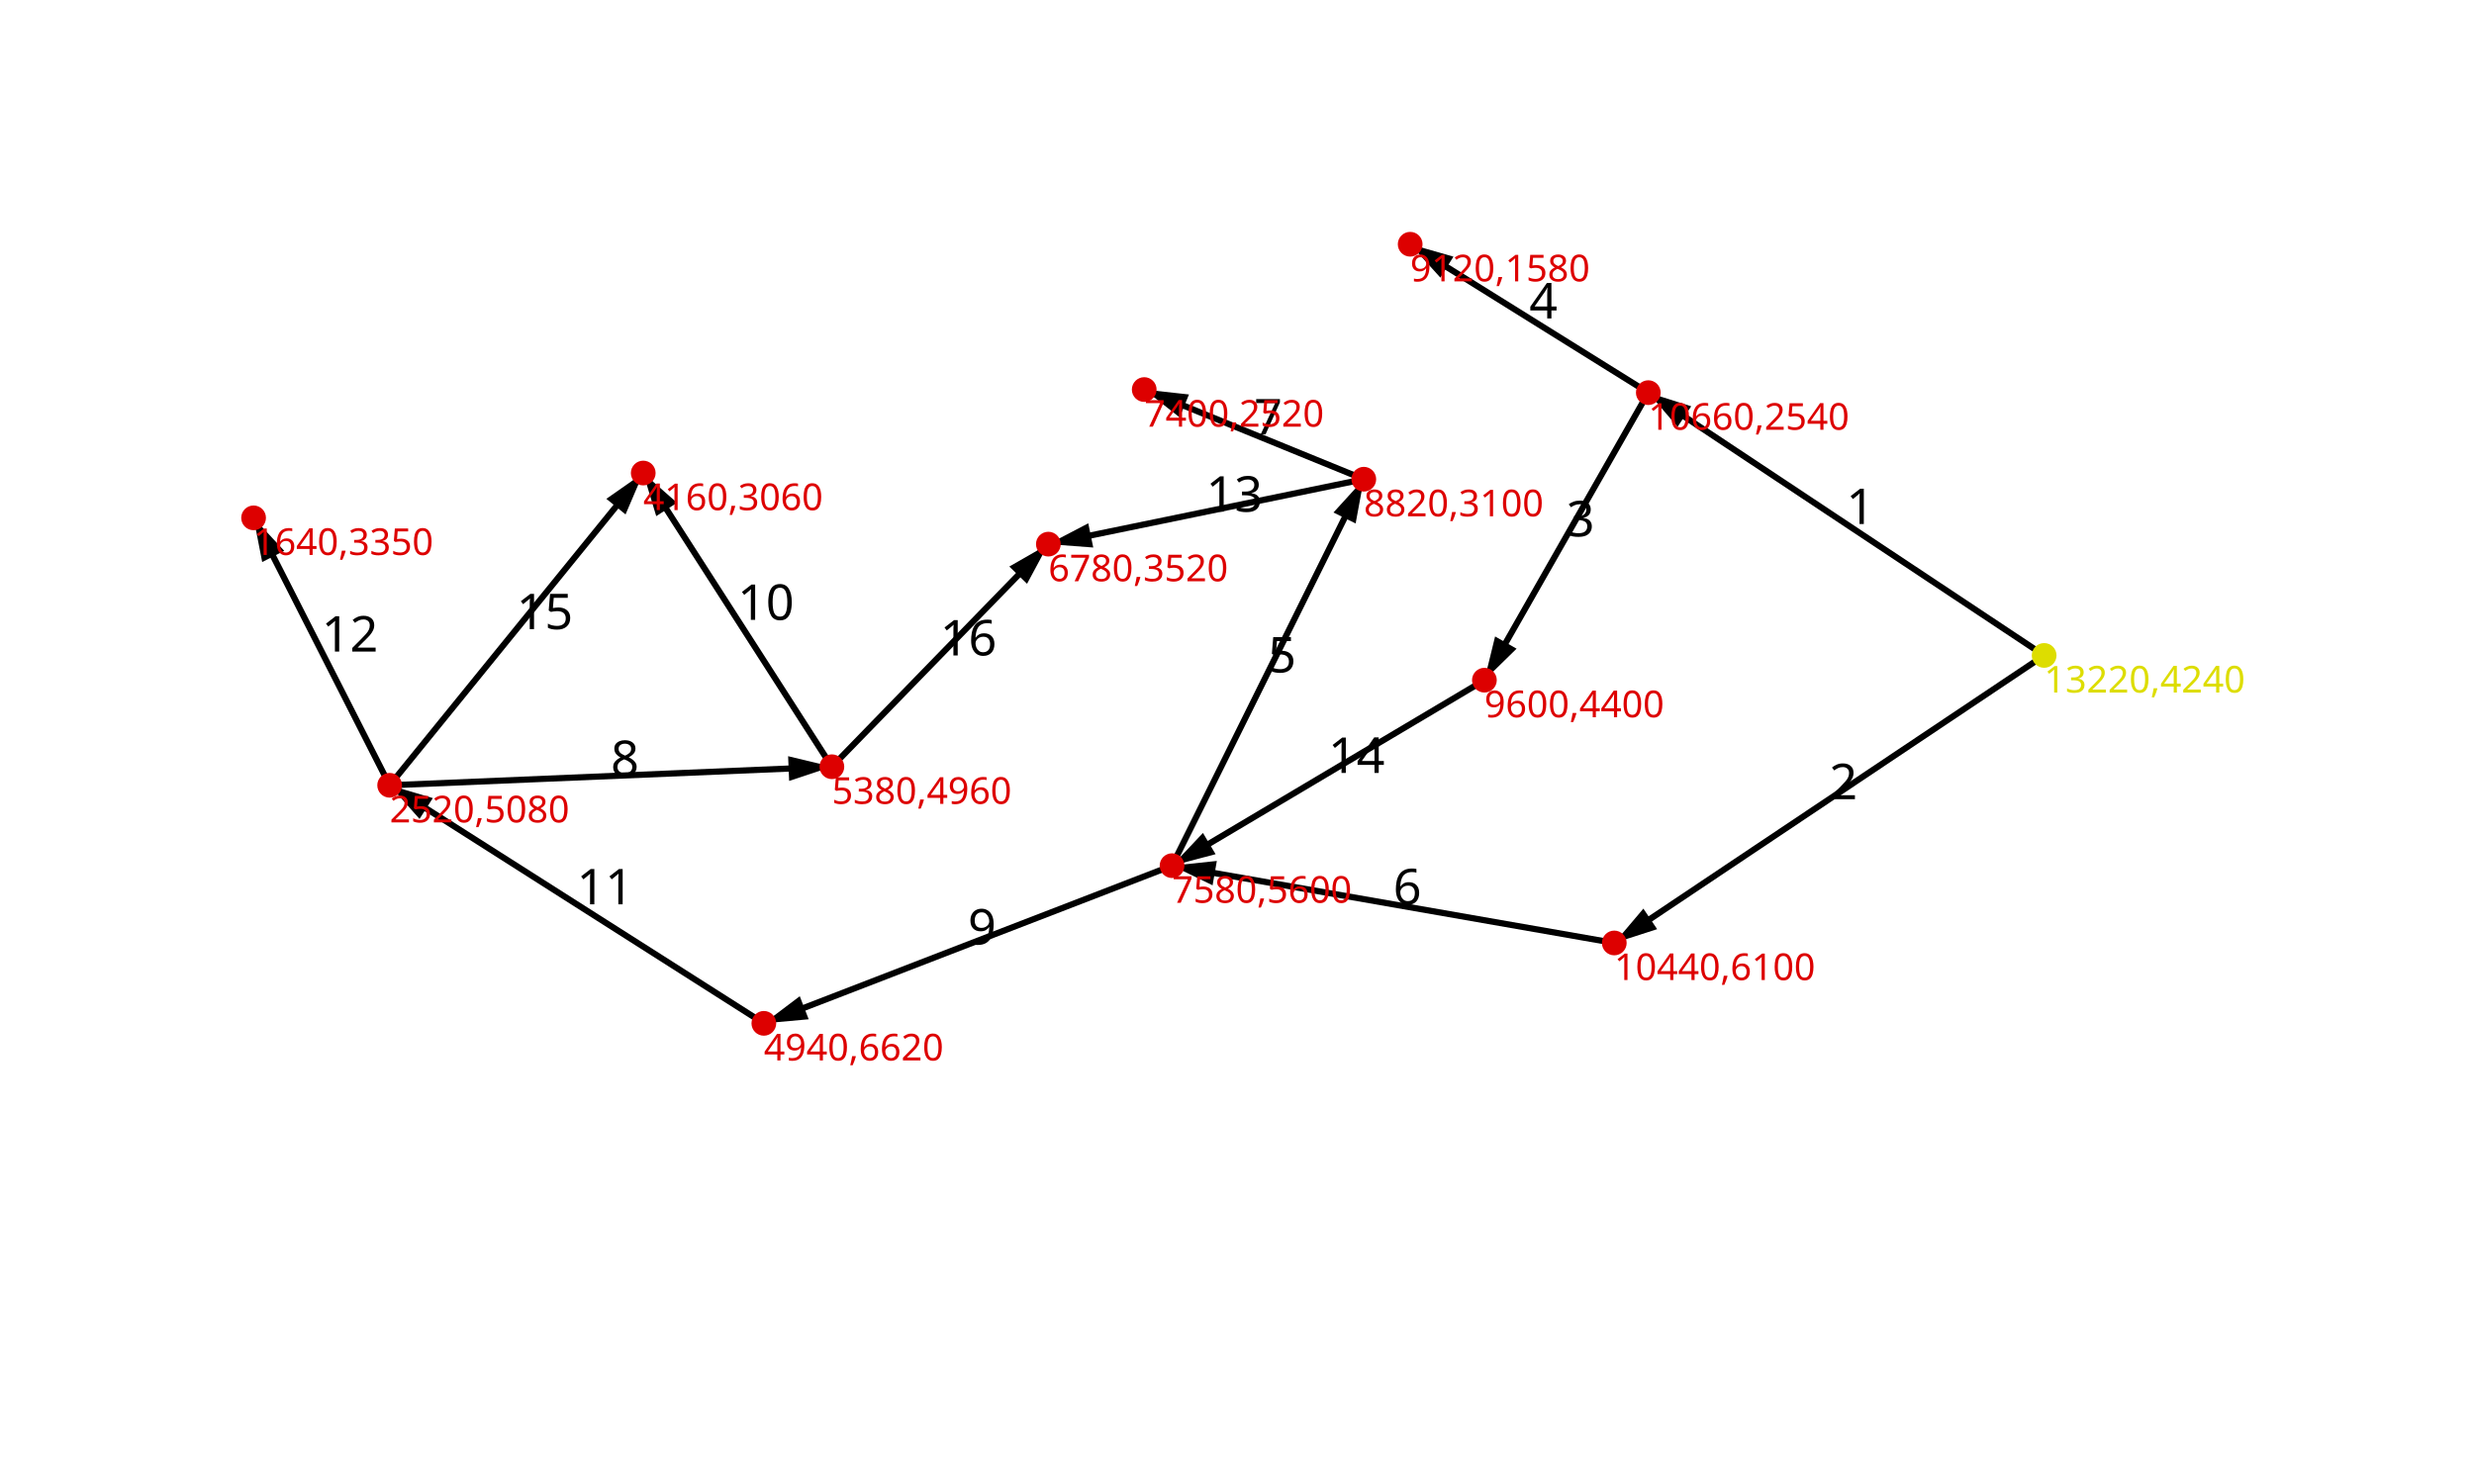
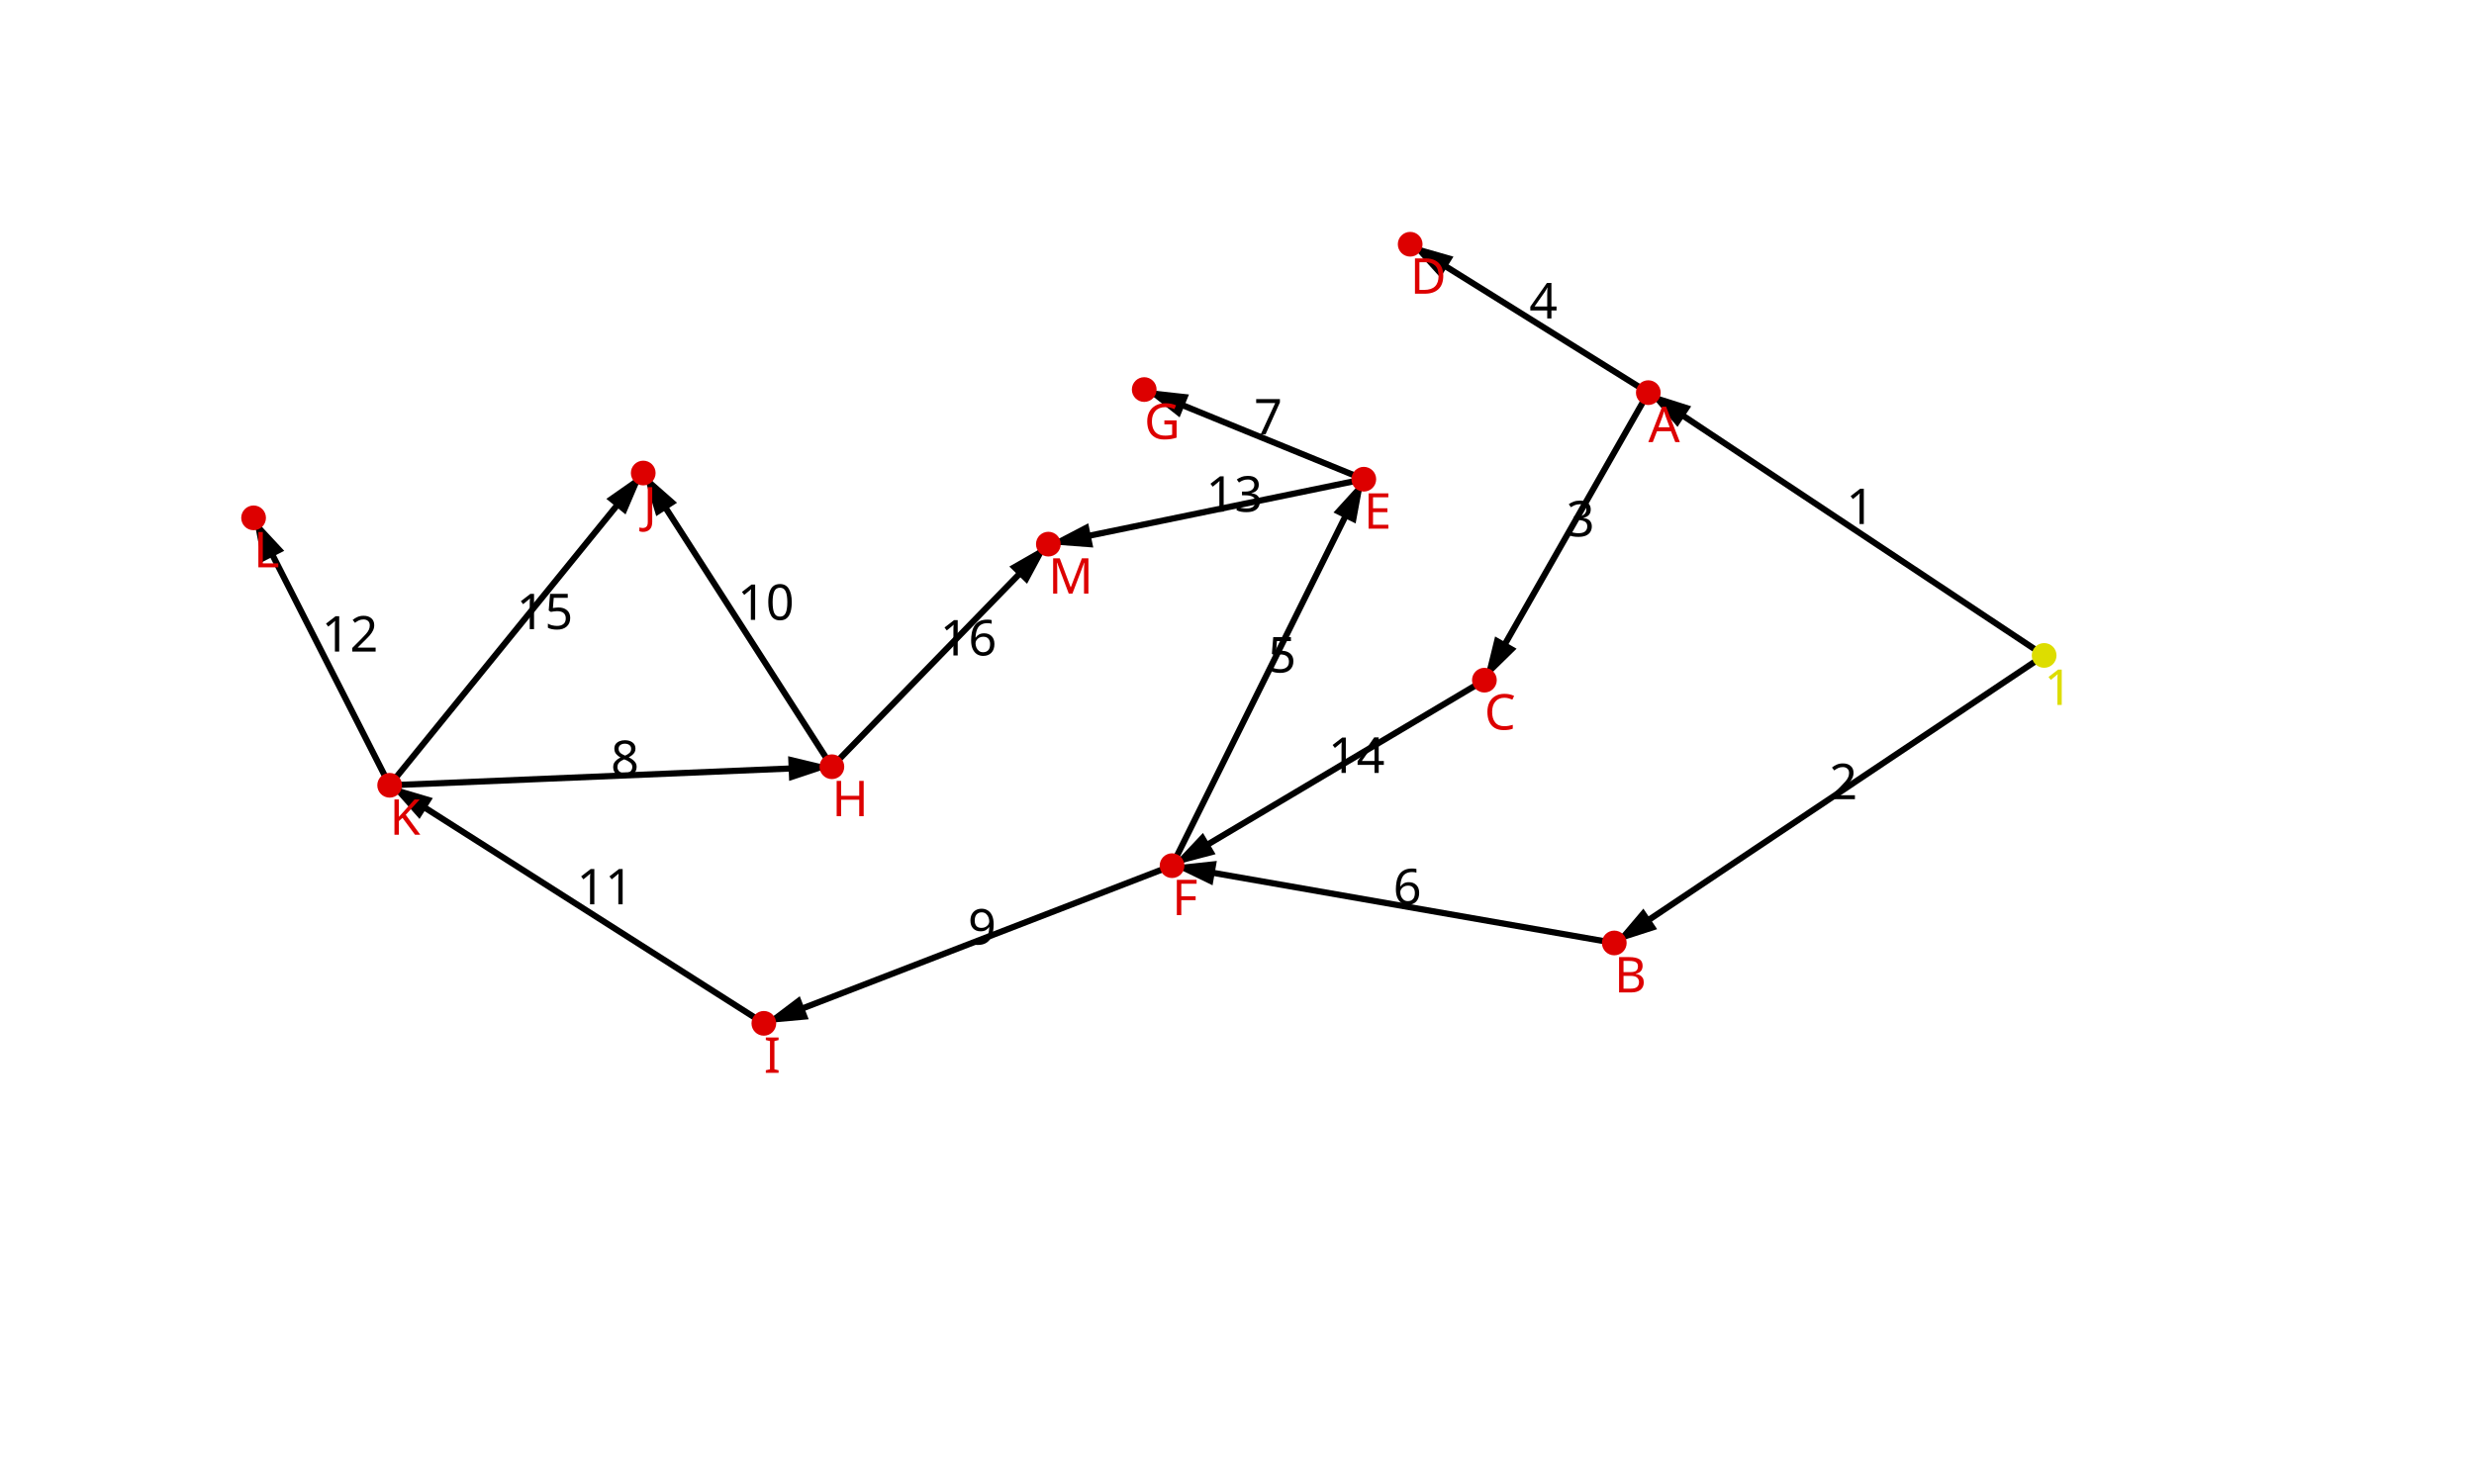
<svg xmlns="http://www.w3.org/2000/svg" version="1.1" width="800" height="480">
  <defs>
    <marker id="arrow" refX="7" refY="2" markerWidth="6" markerHeight="9" orient="auto" markerUnits="strokeWidth">
      <path d="M0,0 L0,4 L7,2 z" fill="#000" />
    </marker>
  </defs>
  <line x1="661" y1="212" x2="533" y2="127" stroke="black" stroke-width="2" marker-end="url(#arrow)" />
  <text x="597" y="169.5" font-family="sans-serif" font-size="16">1</text>
  <line x1="661" y1="212" x2="522" y2="305" stroke="black" stroke-width="2" marker-end="url(#arrow)" />
  <text x="591.5" y="258.5" font-family="sans-serif" font-size="16">2</text>
  <line x1="533" y1="127" x2="480" y2="220" stroke="black" stroke-width="2" marker-end="url(#arrow)" />
  <text x="506.5" y="173.5" font-family="sans-serif" font-size="16">3</text>
  <line x1="533" y1="127" x2="456" y2="79" stroke="black" stroke-width="2" marker-end="url(#arrow)" />
  <text x="494.5" y="103" font-family="sans-serif" font-size="16">4</text>
  <line x1="379" y1="280" x2="441" y2="155" stroke="black" stroke-width="2" marker-end="url(#arrow)" />
  <text x="410" y="217.5" font-family="sans-serif" font-size="16">5</text>
  <line x1="522" y1="305" x2="379" y2="280" stroke="black" stroke-width="2" marker-end="url(#arrow)" />
  <text x="450.5" y="292.5" font-family="sans-serif" font-size="16">6</text>
  <line x1="441" y1="155" x2="370" y2="126" stroke="black" stroke-width="2" marker-end="url(#arrow)" />
  <text x="405.5" y="140.5" font-family="sans-serif" font-size="16">7</text>
  <line x1="126" y1="254" x2="269" y2="248" stroke="black" stroke-width="2" marker-end="url(#arrow)" />
  <text x="197.5" y="251" font-family="sans-serif" font-size="16">8</text>
  <line x1="379" y1="280" x2="247" y2="331" stroke="black" stroke-width="2" marker-end="url(#arrow)" />
  <text x="313" y="305.5" font-family="sans-serif" font-size="16">9</text>
  <line x1="269" y1="248" x2="208" y2="153" stroke="black" stroke-width="2" marker-end="url(#arrow)" />
  <text x="238.5" y="200.5" font-family="sans-serif" font-size="16">10</text>
  <line x1="247" y1="331" x2="126" y2="254" stroke="black" stroke-width="2" marker-end="url(#arrow)" />
  <text x="186.5" y="292.5" font-family="sans-serif" font-size="16">11</text>
  <line x1="126" y1="254" x2="82" y2="167.5" stroke="black" stroke-width="2" marker-end="url(#arrow)" />
  <text x="104" y="210.75" font-family="sans-serif" font-size="16">12</text>
  <line x1="441" y1="155" x2="339" y2="176" stroke="black" stroke-width="2" marker-end="url(#arrow)" />
  <text x="390" y="165.5" font-family="sans-serif" font-size="16">13</text>
  <line x1="480" y1="220" x2="379" y2="280" stroke="black" stroke-width="2" marker-end="url(#arrow)" />
  <text x="429.5" y="250" font-family="sans-serif" font-size="16">14</text>
  <line x1="126" y1="254" x2="208" y2="153" stroke="black" stroke-width="2" marker-end="url(#arrow)" />
  <text x="167" y="203.5" font-family="sans-serif" font-size="16">15</text>
  <line x1="269" y1="248" x2="339" y2="176" stroke="black" stroke-width="2" marker-end="url(#arrow)" />
  <text x="304" y="212" font-family="sans-serif" font-size="16">16</text>
  <circle cx="661" cy="212" r="4" style="fill:#dd0;" />
-   <text x="661" y="224" style="fill:#dd0" font-family="sans-serif" font-size="12">13220,4240</text>
+   <text x="661" y="228" style="fill:#dd0" font-family="sans-serif" font-size="16">1</text>
  <circle cx="82" cy="167.5" r="4" style="fill:#d00;" />
-   <text x="82" y="179.5" style="fill:#d00" font-family="sans-serif" font-size="12">1640,3350</text>
+   <text x="82" y="183.5" style="fill:#d00" font-family="sans-serif" font-size="16">L</text>
  <circle cx="126" cy="254" r="4" style="fill:#d00;" />
-   <text x="126" y="266" style="fill:#d00" font-family="sans-serif" font-size="12">2520,5080</text>
+   <text x="126" y="270" style="fill:#d00" font-family="sans-serif" font-size="16">K</text>
  <circle cx="208" cy="153" r="4" style="fill:#d00;" />
-   <text x="208" y="165" style="fill:#d00" font-family="sans-serif" font-size="12">4160,3060</text>
+   <text x="208" y="169" style="fill:#d00" font-family="sans-serif" font-size="16">J</text>
  <circle cx="269" cy="248" r="4" style="fill:#d00;" />
-   <text x="269" y="260" style="fill:#d00" font-family="sans-serif" font-size="12">5380,4960</text>
+   <text x="269" y="264" style="fill:#d00" font-family="sans-serif" font-size="16">H</text>
  <circle cx="339" cy="176" r="4" style="fill:#d00;" />
-   <text x="339" y="188" style="fill:#d00" font-family="sans-serif" font-size="12">6780,3520</text>
+   <text x="339" y="192" style="fill:#d00" font-family="sans-serif" font-size="16">M</text>
  <circle cx="370" cy="126" r="4" style="fill:#d00;" />
-   <text x="370" y="138" style="fill:#d00" font-family="sans-serif" font-size="12">7400,2520</text>
+   <text x="370" y="142" style="fill:#d00" font-family="sans-serif" font-size="16">G</text>
  <circle cx="441" cy="155" r="4" style="fill:#d00;" />
-   <text x="441" y="167" style="fill:#d00" font-family="sans-serif" font-size="12">8820,3100</text>
+   <text x="441" y="171" style="fill:#d00" font-family="sans-serif" font-size="16">E</text>
  <circle cx="379" cy="280" r="4" style="fill:#d00;" />
-   <text x="379" y="292" style="fill:#d00" font-family="sans-serif" font-size="12">7580,5600</text>
+   <text x="379" y="296" style="fill:#d00" font-family="sans-serif" font-size="16">F</text>
  <circle cx="480" cy="220" r="4" style="fill:#d00;" />
-   <text x="480" y="232" style="fill:#d00" font-family="sans-serif" font-size="12">9600,4400</text>
+   <text x="480" y="236" style="fill:#d00" font-family="sans-serif" font-size="16">C</text>
  <circle cx="456" cy="79" r="4" style="fill:#d00;" />
-   <text x="456" y="91" style="fill:#d00" font-family="sans-serif" font-size="12">9120,1580</text>
+   <text x="456" y="95" style="fill:#d00" font-family="sans-serif" font-size="16">D</text>
  <circle cx="533" cy="127" r="4" style="fill:#d00;" />
-   <text x="533" y="139" style="fill:#d00" font-family="sans-serif" font-size="12">10660,2540</text>
+   <text x="533" y="143" style="fill:#d00" font-family="sans-serif" font-size="16">A</text>
  <circle cx="522" cy="305" r="4" style="fill:#d00;" />
-   <text x="522" y="317" style="fill:#d00" font-family="sans-serif" font-size="12">10440,6100</text>
+   <text x="522" y="321" style="fill:#d00" font-family="sans-serif" font-size="16">B</text>
  <circle cx="247" cy="331" r="4" style="fill:#d00;" />
-   <text x="247" y="343" style="fill:#d00" font-family="sans-serif" font-size="12">4940,6620</text>
+   <text x="247" y="347" style="fill:#d00" font-family="sans-serif" font-size="16">I</text>
</svg>
